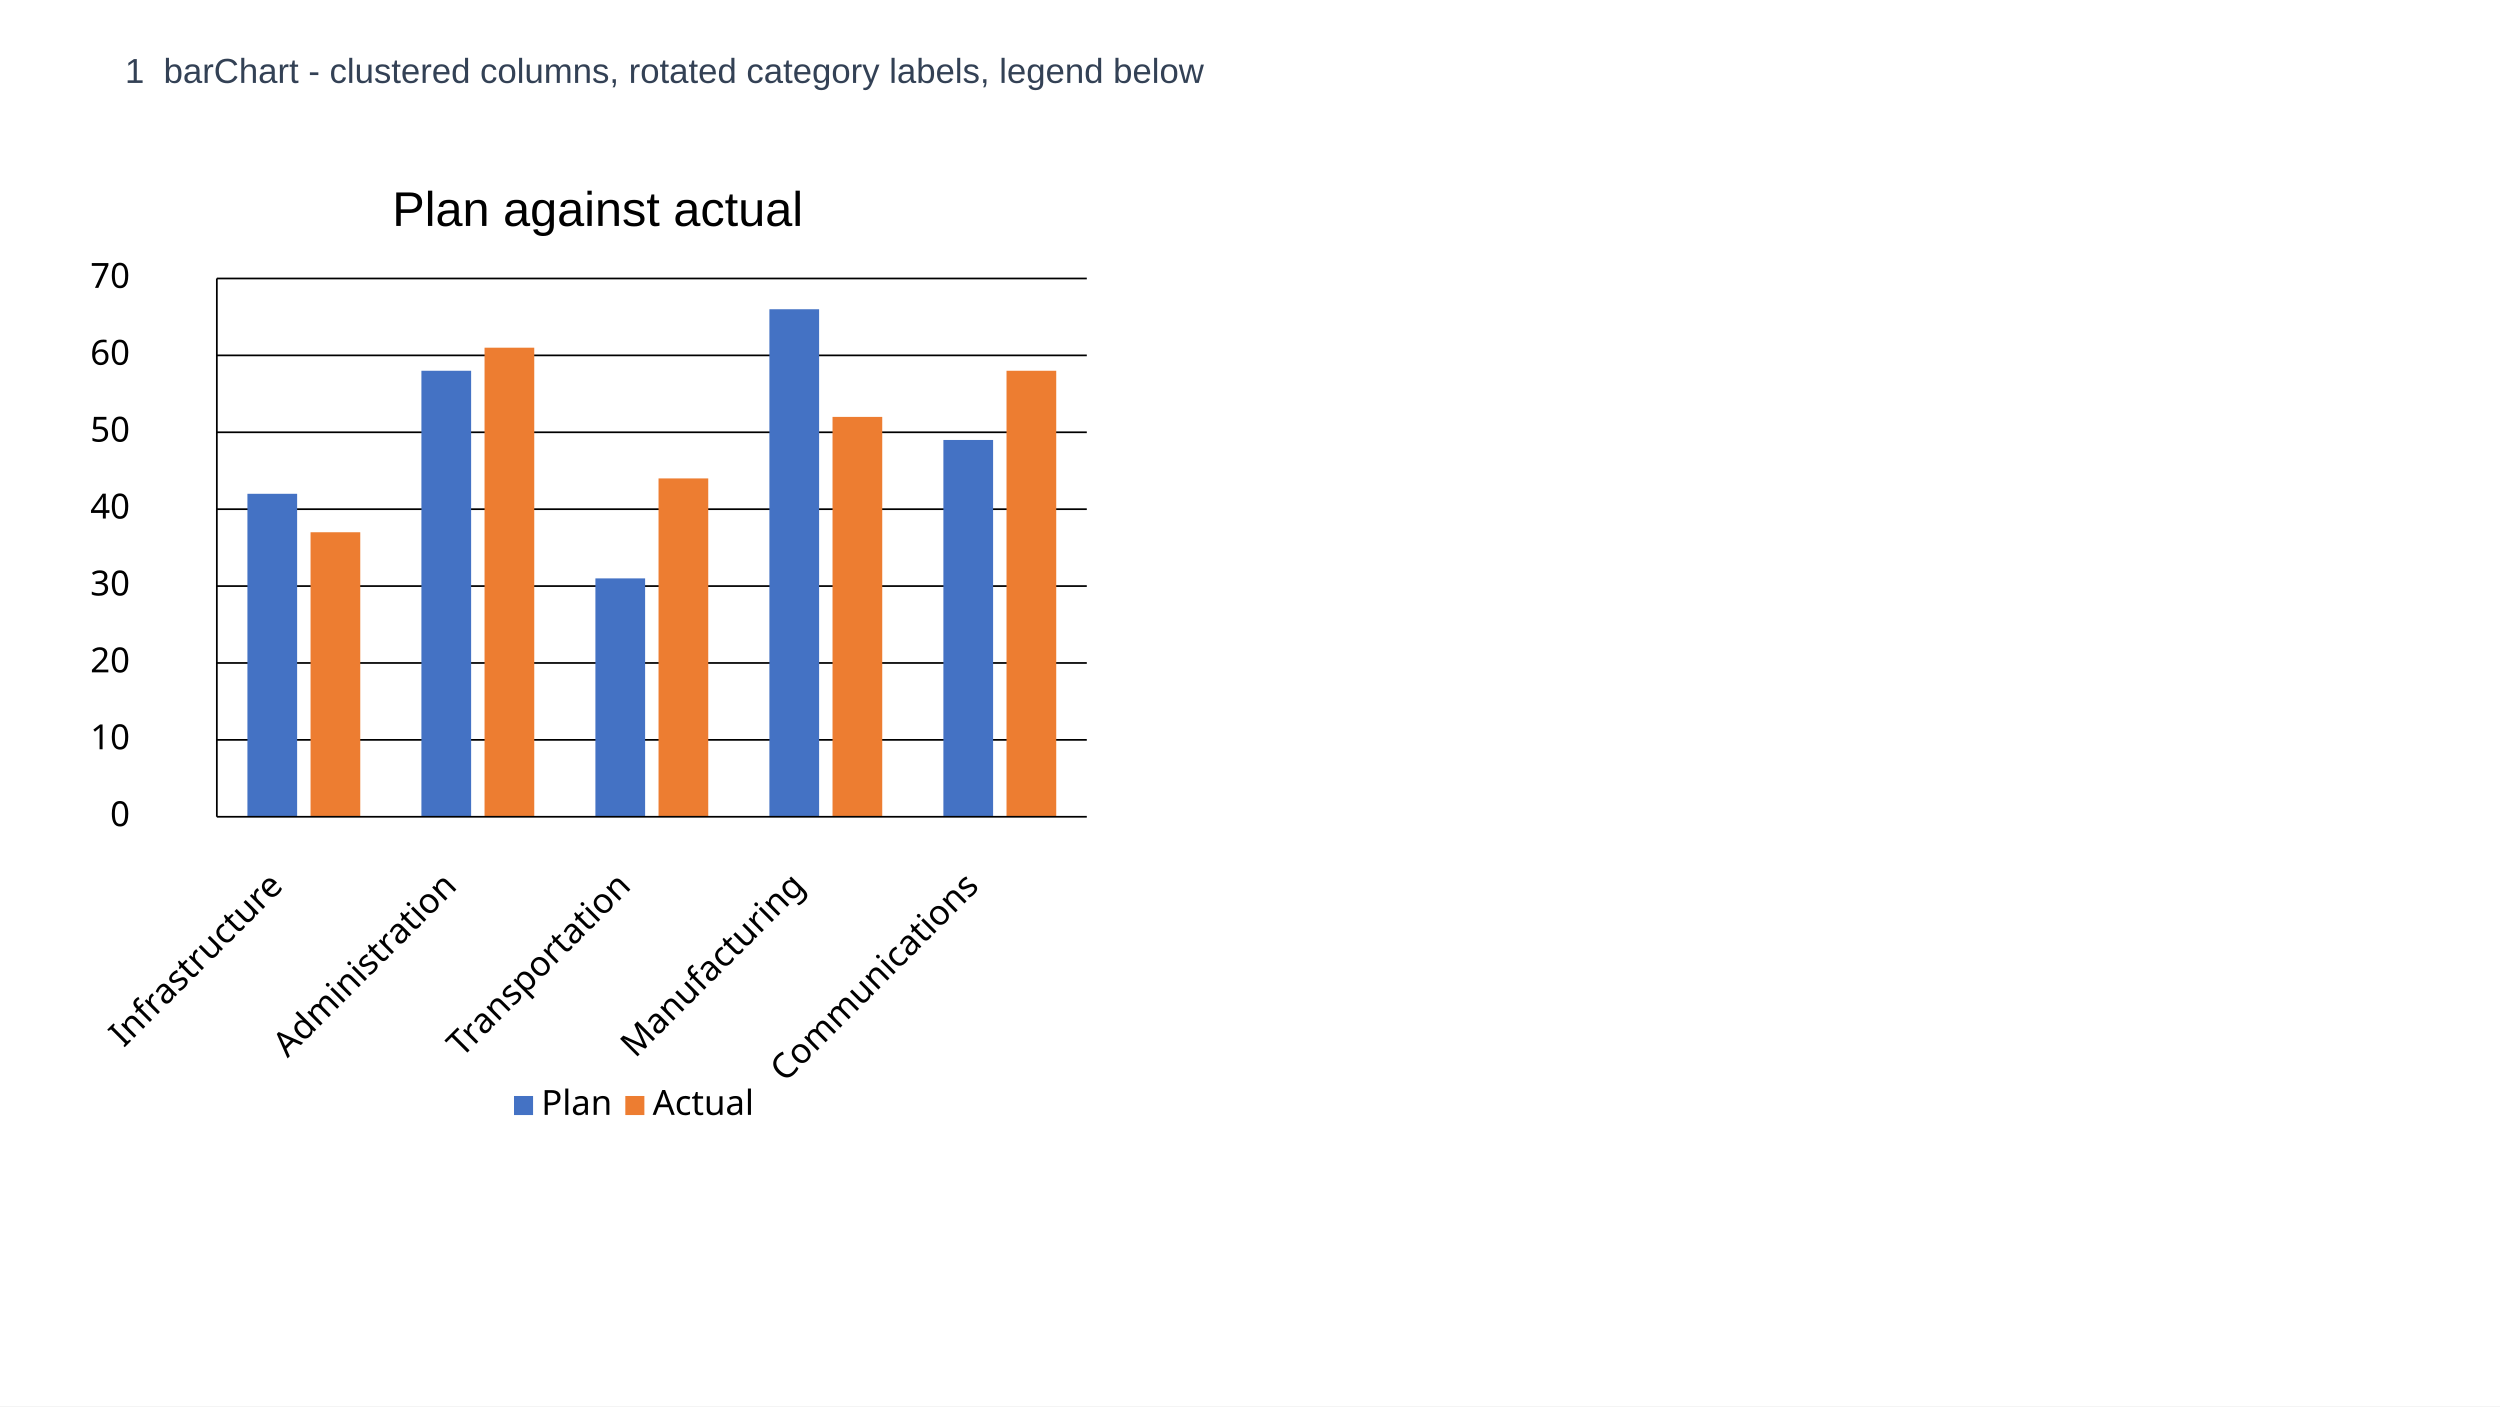
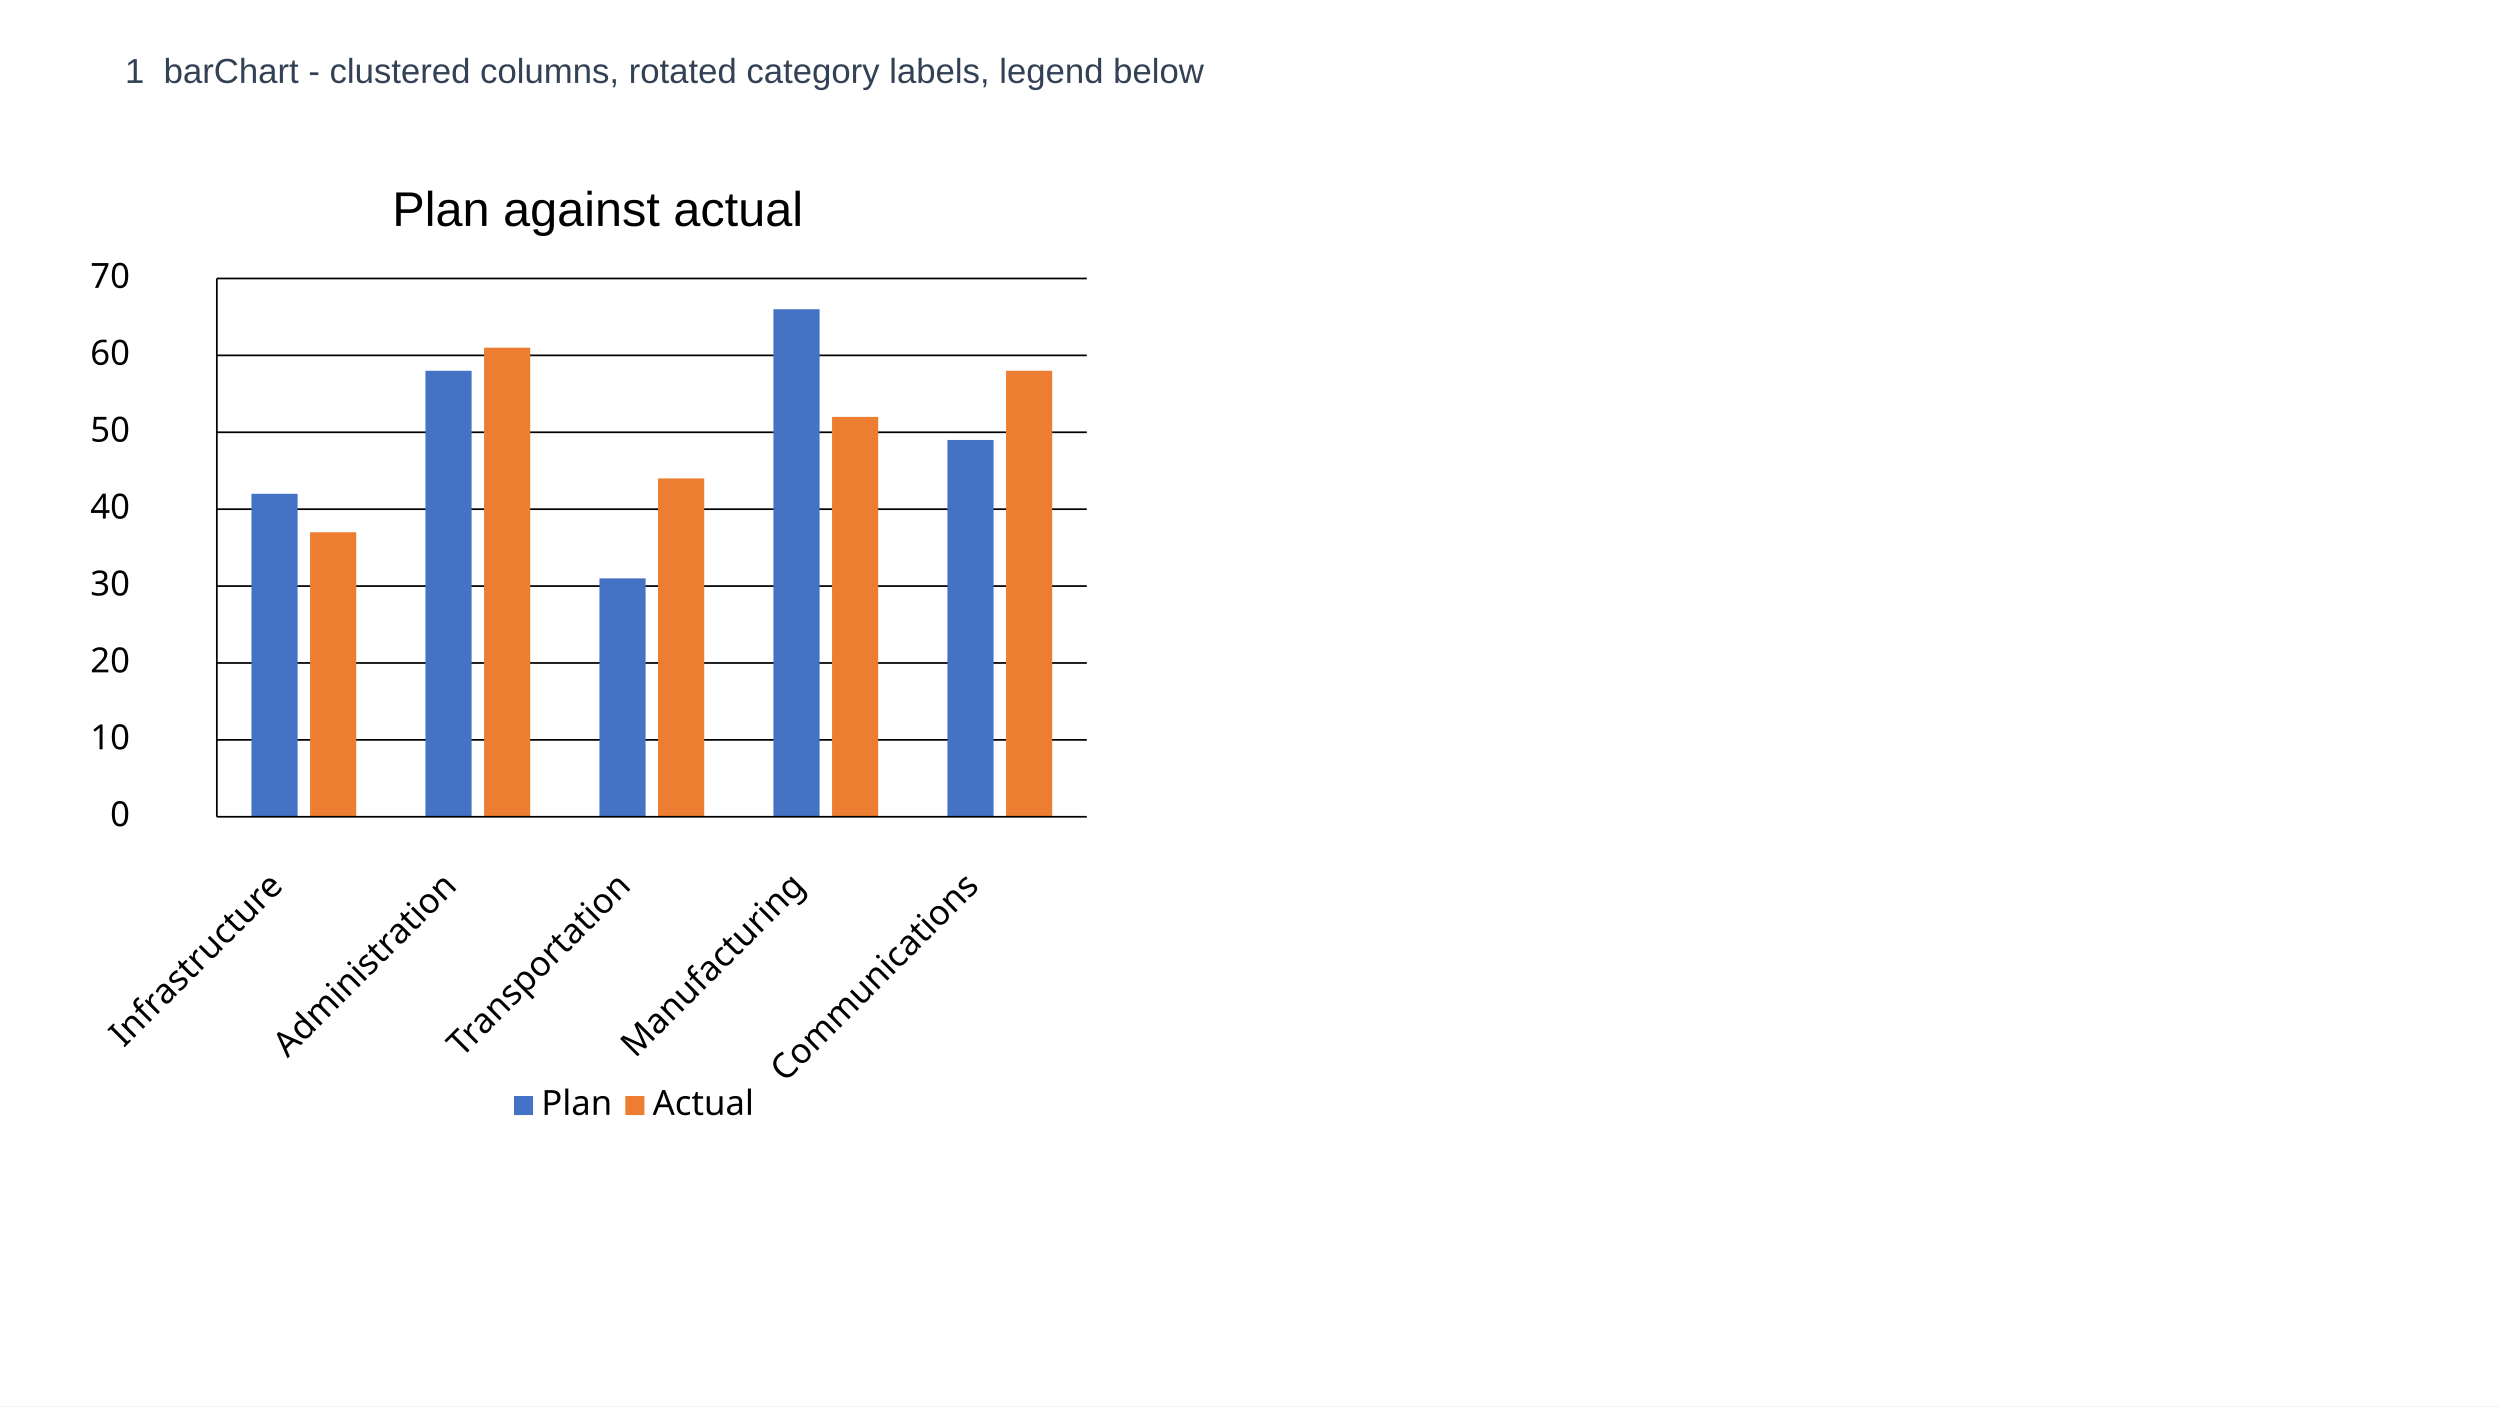
<svg xmlns="http://www.w3.org/2000/svg" viewBox="0 0 960 540" width="960" height="540">
  <rect width="960" height="540" fill="#ffffff" />
  <g role="img" aria-label="Caption" data-pptx-id="256.10" data-pptx-path="0" transform="translate(48, 18.667)">
    <rect fill="none" stroke="none" width="864" height="29.333" />
    <text x="0" y="13.174" xml:space="preserve">
      <tspan x="0" dy="0" text-anchor="start" font-size="13.333" font-family="Arial, Arimo, sans-serif" fill="#334155">1  barChart - clustered columns, rotated category labels, legend below</tspan>
    </text>
  </g>
  <g role="img" aria-label="barChart" data-pptx-id="256.100" data-pptx-path="1" transform="translate(48, 61.333) scale(1, 1) translate(0, 0)">
    <g transform="translate(0, 6.981)">
      <rect fill="none" stroke="none" width="384" height="31.281" />
      <text x="0" y="18.444" xml:space="preserve">
        <tspan x="192" dy="0" text-anchor="middle" font-size="18.667" font-family="Arial, Arimo, sans-serif">Plan against actual</tspan>
      </text>
    </g>
    <g transform="translate(35.268, 222.778)">
      <line stroke-width="0.667" stroke="#000000" fill="none" x1="0" y1="0" x2="334.065" y2="0" />
    </g>
    <g transform="translate(35.268, 193.249)">
      <line stroke-width="0.667" stroke="#000000" fill="none" x1="0" y1="0" x2="334.065" y2="0" />
    </g>
    <g transform="translate(35.268, 163.72)">
      <line stroke-width="0.667" stroke="#000000" fill="none" x1="0" y1="0" x2="334.065" y2="0" />
    </g>
    <g transform="translate(35.268, 134.191)">
      <line stroke-width="0.667" stroke="#000000" fill="none" x1="0" y1="0" x2="334.065" y2="0" />
    </g>
    <g transform="translate(35.268, 104.662)">
      <line stroke-width="0.667" stroke="#000000" fill="none" x1="0" y1="0" x2="334.065" y2="0" />
    </g>
    <g transform="translate(35.268, 75.133)">
      <line stroke-width="0.667" stroke="#000000" fill="none" x1="0" y1="0" x2="334.065" y2="0" />
    </g>
    <g transform="translate(35.268, 45.604)">
      <line stroke-width="0.667" stroke="#000000" fill="none" x1="0" y1="0" x2="334.065" y2="0" />
    </g>
-     <g transform="translate(47.008, 128.285)">
-       <rect fill="#4472c4" stroke="none" width="19.089" height="124.021" />
+     <g transform="translate(48.56, 128.285)">
+       <rect fill="#4472c4" stroke="none" width="17.722" height="124.021" />
    </g>
-     <g transform="translate(71.252, 143.05)">
-       <rect fill="#ed7d31" stroke="none" width="19.089" height="109.257" />
+     <g transform="translate(71.067, 143.05)">
+       <rect fill="#ed7d31" stroke="none" width="17.722" height="109.257" />
    </g>
-     <g transform="translate(113.821, 81.039)">
-       <rect fill="#4472c4" stroke="none" width="19.089" height="171.268" />
+     <g transform="translate(115.373, 81.039)">
+       <rect fill="#4472c4" stroke="none" width="17.722" height="171.268" />
    </g>
-     <g transform="translate(138.065, 72.18)">
-       <rect fill="#ed7d31" stroke="none" width="19.089" height="180.126" />
+     <g transform="translate(137.88, 72.18)">
+       <rect fill="#ed7d31" stroke="none" width="17.722" height="180.126" />
    </g>
-     <g transform="translate(180.634, 160.767)">
-       <rect fill="#4472c4" stroke="none" width="19.089" height="91.54" />
+     <g transform="translate(182.186, 160.767)">
+       <rect fill="#4472c4" stroke="none" width="17.722" height="91.54" />
    </g>
-     <g transform="translate(204.878, 122.379)">
-       <rect fill="#ed7d31" stroke="none" width="19.089" height="129.927" />
+     <g transform="translate(204.693, 122.379)">
+       <rect fill="#ed7d31" stroke="none" width="17.722" height="129.927" />
    </g>
-     <g transform="translate(247.447, 57.416)">
-       <rect fill="#4472c4" stroke="none" width="19.089" height="194.891" />
+     <g transform="translate(248.999, 57.416)">
+       <rect fill="#4472c4" stroke="none" width="17.722" height="194.891" />
    </g>
-     <g transform="translate(271.691, 98.756)">
-       <rect fill="#ed7d31" stroke="none" width="19.089" height="153.55" />
+     <g transform="translate(271.506, 98.756)">
+       <rect fill="#ed7d31" stroke="none" width="17.722" height="153.55" />
    </g>
-     <g transform="translate(314.26, 107.615)">
-       <rect fill="#4472c4" stroke="none" width="19.089" height="144.692" />
+     <g transform="translate(315.812, 107.615)">
+       <rect fill="#4472c4" stroke="none" width="17.722" height="144.692" />
    </g>
-     <g transform="translate(338.504, 81.039)">
-       <rect fill="#ed7d31" stroke="none" width="19.089" height="171.268" />
+     <g transform="translate(338.319, 81.039)">
+       <rect fill="#ed7d31" stroke="none" width="17.722" height="171.268" />
    </g>
    <g transform="translate(35.268, 45.604)">
      <line stroke-width="0.667" stroke="#000000" fill="none" x1="0" y1="0" x2="0" y2="206.702" />
    </g>
    <g transform="translate(35.268, 252.306)">
      <line stroke-width="0.667" stroke="#000000" fill="none" x1="0" y1="0" x2="334.065" y2="0" />
    </g>
    <g transform="translate(0, 243.663)">
      <rect fill="none" stroke="none" width="22.911" height="24.414" />
      <text x="0" y="12.243" xml:space="preserve">
        <tspan x="22.911" dy="0" text-anchor="end" font-size="13.333" font-family="Aptos, Carlito, sans-serif" fill="#000000">0</tspan>
      </text>
    </g>
    <g transform="translate(0, 214.134)">
      <rect fill="none" stroke="none" width="22.911" height="24.414" />
      <text x="0" y="12.243" xml:space="preserve">
        <tspan x="22.911" dy="0" text-anchor="end" font-size="13.333" font-family="Aptos, Carlito, sans-serif" fill="#000000">10</tspan>
      </text>
    </g>
    <g transform="translate(0, 184.605)">
      <rect fill="none" stroke="none" width="22.911" height="24.414" />
      <text x="0" y="12.243" xml:space="preserve">
        <tspan x="22.911" dy="0" text-anchor="end" font-size="13.333" font-family="Aptos, Carlito, sans-serif" fill="#000000">20</tspan>
      </text>
    </g>
    <g transform="translate(0, 155.076)">
      <rect fill="none" stroke="none" width="22.911" height="24.414" />
      <text x="0" y="12.243" xml:space="preserve">
        <tspan x="22.911" dy="0" text-anchor="end" font-size="13.333" font-family="Aptos, Carlito, sans-serif" fill="#000000">30</tspan>
      </text>
    </g>
    <g transform="translate(0, 125.547)">
      <rect fill="none" stroke="none" width="22.911" height="24.414" />
      <text x="0" y="12.243" xml:space="preserve">
        <tspan x="22.911" dy="0" text-anchor="end" font-size="13.333" font-family="Aptos, Carlito, sans-serif" fill="#000000">40</tspan>
      </text>
    </g>
    <g transform="translate(0, 96.018)">
      <rect fill="none" stroke="none" width="22.911" height="24.414" />
      <text x="0" y="12.243" xml:space="preserve">
        <tspan x="22.911" dy="0" text-anchor="end" font-size="13.333" font-family="Aptos, Carlito, sans-serif" fill="#000000">50</tspan>
      </text>
    </g>
    <g transform="translate(0, 66.49)">
      <rect fill="none" stroke="none" width="22.911" height="24.414" />
      <text x="0" y="12.243" xml:space="preserve">
        <tspan x="22.911" dy="0" text-anchor="end" font-size="13.333" font-family="Aptos, Carlito, sans-serif" fill="#000000">60</tspan>
      </text>
    </g>
    <g transform="translate(0, 36.961)">
      <rect fill="none" stroke="none" width="22.911" height="24.414" />
      <text x="0" y="12.243" xml:space="preserve">
        <tspan x="22.911" dy="0" text-anchor="end" font-size="13.333" font-family="Aptos, Carlito, sans-serif" fill="#000000">70</tspan>
      </text>
    </g>
    <g transform="translate(-3.052, 285.169) rotate(-45, 46.325, 12.207)">
      <rect fill="none" stroke="none" width="92.65" height="24.414" />
      <text x="0" y="12.243" xml:space="preserve">
        <tspan x="92.65" dy="0" text-anchor="end" font-size="13.333" font-family="Aptos, Carlito, sans-serif" fill="#000000">Infrastructure</tspan>
      </text>
    </g>
    <g transform="translate(58.949, 287.162) rotate(-45, 49.144, 12.207)">
      <rect fill="none" stroke="none" width="98.288" height="24.414" />
      <text x="0" y="12.243" xml:space="preserve">
        <tspan x="98.288" dy="0" text-anchor="end" font-size="13.333" font-family="Aptos, Carlito, sans-serif" fill="#000000">Administration</tspan>
      </text>
    </g>
    <g transform="translate(126.028, 287.052) rotate(-45, 48.988, 12.207)">
      <rect fill="none" stroke="none" width="97.975" height="24.414" />
      <text x="0" y="12.243" xml:space="preserve">
        <tspan x="97.975" dy="0" text-anchor="end" font-size="13.333" font-family="Aptos, Carlito, sans-serif" fill="#000000">Transportation</tspan>
      </text>
    </g>
    <g transform="translate(193.625, 286.727) rotate(-45, 48.529, 12.207)">
      <rect fill="none" stroke="none" width="97.057" height="24.414" />
      <text x="0" y="12.243" xml:space="preserve">
        <tspan x="97.057" dy="0" text-anchor="end" font-size="13.333" font-family="Aptos, Carlito, sans-serif" fill="#000000">Manufacturing</tspan>
      </text>
    </g>
    <g transform="translate(246.479, 292.509) rotate(-45, 56.706, 12.207)">
      <rect fill="none" stroke="none" width="113.411" height="24.414" />
      <text x="0" y="12.243" xml:space="preserve">
        <tspan x="113.411" dy="0" text-anchor="end" font-size="13.333" font-family="Aptos, Carlito, sans-serif" fill="#000000">Communications</tspan>
      </text>
    </g>
    <g transform="translate(149.377, 359.527)">
      <rect fill="#4472c4" stroke="none" width="7.32" height="7.32" />
    </g>
    <g transform="translate(159.857, 354.543)">
      <rect fill="none" stroke="none" width="38.932" height="24.414" />
      <text x="0" y="12.243" xml:space="preserve">
        <tspan x="0" dy="0" text-anchor="start" font-size="13.333" font-family="Aptos, Carlito, sans-serif" fill="#000000">Plan</tspan>
      </text>
    </g>
    <g transform="translate(192.122, 359.527)">
      <rect fill="#ed7d31" stroke="none" width="7.32" height="7.32" />
    </g>
    <g transform="translate(202.602, 354.543)">
      <rect fill="none" stroke="none" width="50.501" height="24.414" />
      <text x="0" y="12.243" xml:space="preserve">
        <tspan x="0" dy="0" text-anchor="start" font-size="13.333" font-family="Aptos, Carlito, sans-serif" fill="#000000">Actual</tspan>
      </text>
    </g>
  </g>
</svg>
